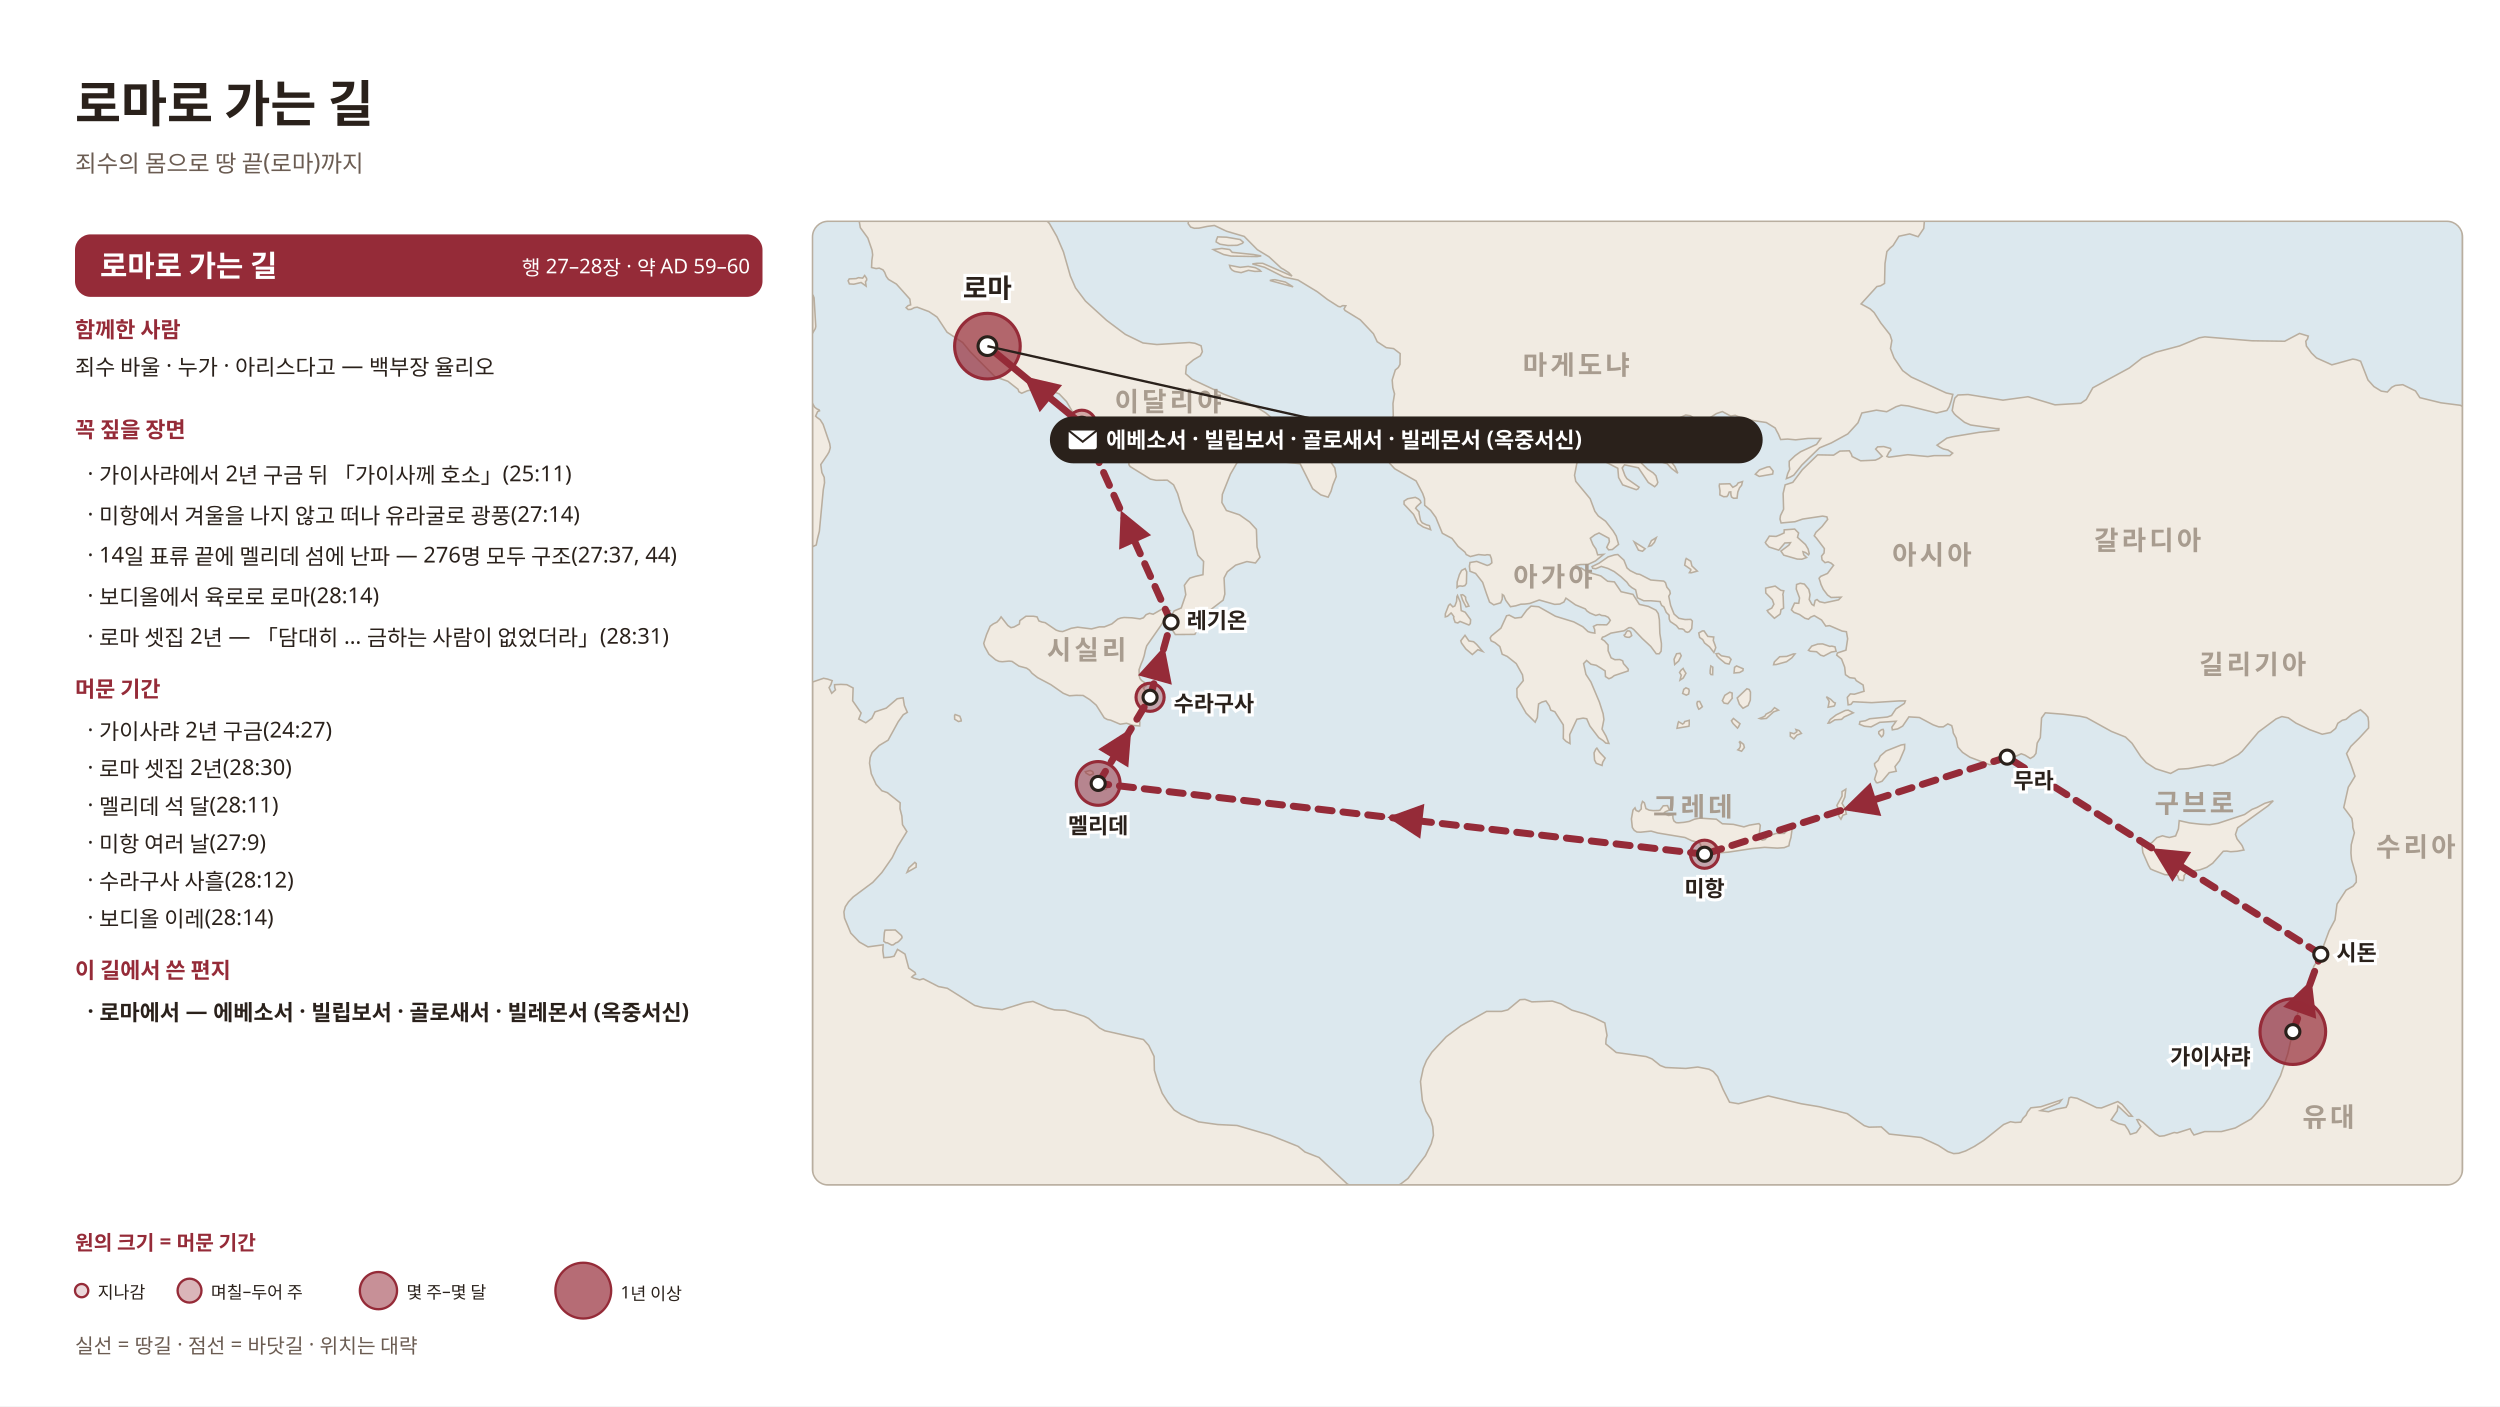
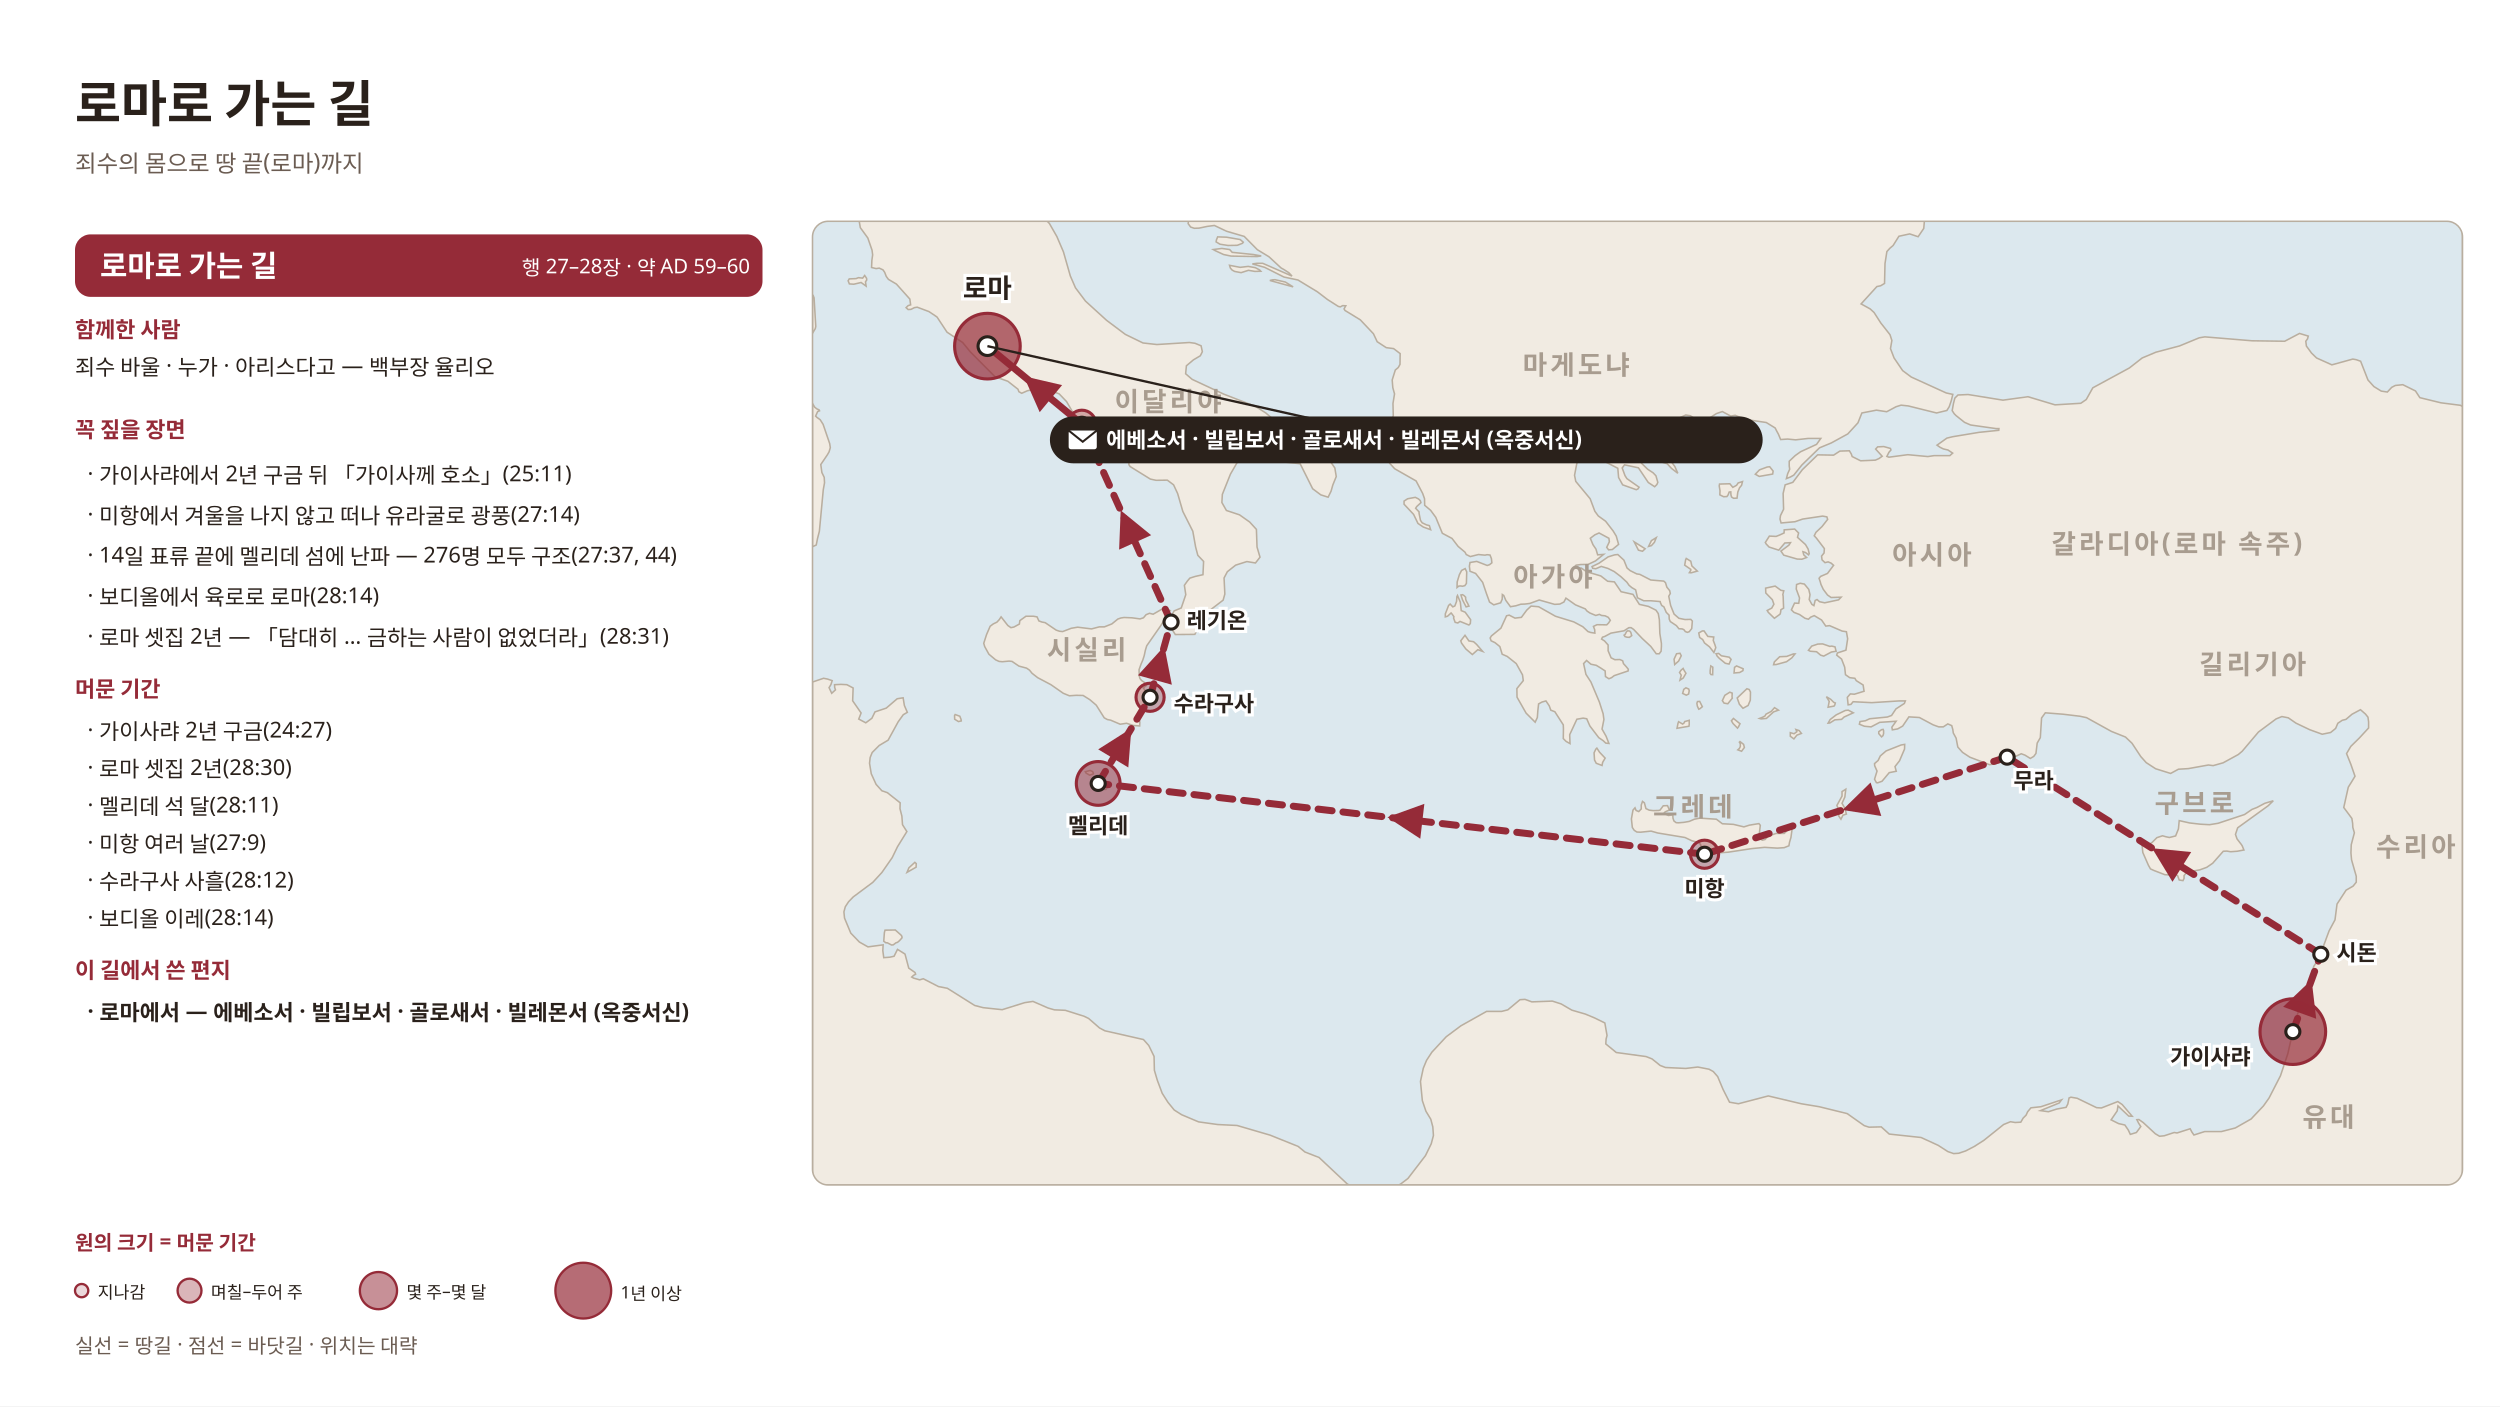
<svg xmlns="http://www.w3.org/2000/svg" width="1600" height="900" viewBox="0 0 1600 900" font-family="'Malgun Gothic','맑은 고딕','Noto Sans KR','WenQuanYi Zen Hei',sans-serif">
  <rect width="1600" height="900" fill="#FFFFFF" />
  <defs>
    <marker id="m4a4" viewBox="0 0 10 10" refX="6" refY="5" markerWidth="5" markerHeight="5" orient="auto">
      <path d="M0,0 L10,5 L0,10 Z" fill="#952B38" />
    </marker>
    <clipPath id="m4clip">
      <rect x="520" y="141.63" width="1056" height="616.741" rx="10" />
    </clipPath>
  </defs>
  <g clip-path="url(#m4clip)">
    <rect x="520" y="141.63" width="1056" height="616.741" fill="#DCE8EE" />
    <path d="M1055.5,518.5L1058.1,518.8L1061.6,518.7L1062.4,518.5L1064.5,515.7L1067.2,515.6L1068.4,518.4L1065.7,519.6L1065.1,520.3L1065.6,520.9L1067.8,521.9L1070.6,521.5L1070.7,523.6L1071.3,525.4L1072.7,526.5L1074.2,526.6L1077.7,526.3L1081.1,525.7L1084.4,524.3L1087.9,523.6L1098.5,524.3L1102.3,527.2L1109.4,527.6L1116.1,529.2L1119.6,528.1L1125.7,527.1L1126.6,528.2L1125.8,534.8L1126.2,536.8L1127.9,537.7L1129.6,537.3L1131.7,535.1L1136.7,533.4L1141.9,533.4L1146.3,529.0L1147.7,528.8L1146.9,530.9L1146.2,536.0L1145.3,539.0L1144.9,541.3L1141.9,542.5L1137.5,542.8L1129.3,542.3L1121.2,543.1L1106.0,545.4L1090.9,546.5L1088.9,545.8L1088.9,542.8L1088.5,540.8L1087.5,539.3L1082.8,538.1L1078.4,536.0L1060.9,533.1L1056.7,531.9L1050.0,532.6L1047.6,532.5L1045.9,531.4L1044.7,529.6L1044.1,524.1L1045.1,518.5L1046.4,517.0L1047.1,518.7L1048.8,519.4L1050.4,517.7L1050.4,515.2L1051.2,512.9L1052.4,513.8L1053.4,517.5L1055.5,518.5ZM1039.3,358.5L1041.3,363.5L1043.3,365.2L1047.5,367.3L1049.5,367.6L1056.5,371.2L1064.8,371.9L1065.9,372.9L1066.8,375.8L1068.6,378.0L1069.0,379.8L1068.0,381.6L1069.2,387.5L1071.4,393.0L1074.5,395.7L1078.4,396.5L1082.1,396.4L1083.1,397.5L1082.7,402.3L1081.1,404.3L1079.9,404.7L1078.6,404.2L1077.7,403.0L1076.6,402.5L1074.5,402.4L1072.9,400.4L1069.0,397.8L1068.3,396.2L1068.2,393.7L1066.4,391.9L1064.9,388.4L1063.5,387.5L1062.7,385.8L1062.5,385.0L1056.7,384.5L1052.0,384.5L1048.0,382.6L1046.8,377.5L1044.4,376.1L1042.6,374.6L1041.2,372.6L1037.3,369.0L1033.1,365.8L1029.1,363.8L1024.8,362.5L1021.3,364.0L1019.3,363.7L1018.9,362.6L1023.3,360.5L1029.2,356.4L1033.4,355.1L1035.4,354.9L1039.3,358.5ZM1451.6,515.7L1432.1,529.8L1430.7,534.0L1431.7,536.9L1434.4,540.4L1435.0,541.3L1436.1,544.0L1431.8,544.8L1427.6,545.1L1425.2,544.7L1422.9,544.8L1416.1,552.5L1412.3,555.1L1407.9,556.7L1403.5,557.5L1401.2,557.6L1399.2,558.6L1397.8,560.4L1397.8,562.2L1397.1,563.6L1394.7,563.2L1393.7,560.5L1391.9,559.3L1387.6,559.9L1385.5,559.8L1378.5,557.1L1376.3,556.1L1375.0,553.8L1371.4,545.6L1370.8,539.5L1374.2,541.1L1377.3,539.2L1380.4,536.1L1384.0,534.9L1386.1,535.5L1388.4,536.0L1392.4,535.0L1394.2,530.5L1394.7,525.2L1401.4,526.7L1408.4,527.5L1414.1,527.8L1419.6,526.9L1436.5,521.3L1441.3,518.0L1444.4,516.8L1449.5,514.1L1454.9,512.5L1451.6,515.7ZM524.9,268.6L526.8,271.6L531.0,283.9L531.4,286.5L530.6,289.2L529.5,291.1L525.3,297.3L526.0,302.4L527.5,305.5L527.7,309.0L526.9,313.4L524.4,340.0L523.2,344.7L522.4,348.8L520.0,349.9L520.0,258.2L521.4,260.6L522.8,261.7L524.2,262.3L524.5,262.9L523.3,263.4L522.0,266.3L522.8,267.1L524.9,268.6ZM520.0,188.7L520.4,189.1L521.0,190.6L522.1,208.9L521.8,210.3L520.0,213.3ZM746.7,393.0L744.2,398.3L742.9,400.4L733.9,413.3L733.0,416.3L732.3,419.6L731.4,422.4L730.2,425.2L729.0,428.6L729.1,432.5L729.6,434.3L730.7,435.6L732.5,436.8L733.8,438.6L731.7,440.3L734.1,443.5L736.0,445.5L736.2,447.4L736.2,449.3L732.2,453.1L730.6,455.0L729.5,457.5L729.1,460.1L729.5,462.3L729.4,464.6L725.3,464.3L721.0,462.9L716.9,463.5L710.8,460.9L708.7,460.5L706.7,459.4L701.6,451.3L697.5,447.8L693.2,445.1L688.8,445.0L684.4,445.3L680.5,443.7L672.6,438.2L664.1,433.7L660.5,430.9L658.9,428.9L657.0,427.6L652.1,426.3L647.7,423.3L645.8,423.1L641.5,423.5L639.4,423.3L637.2,422.3L632.9,418.7L630.2,413.8L629.6,411.7L631.4,406.1L633.7,400.8L635.7,399.3L638.0,398.2L639.5,396.6L640.7,394.8L645.0,400.3L647.0,401.7L648.9,401.3L652.4,399.4L652.7,397.2L656.6,394.4L661.4,394.4L663.7,394.8L664.9,397.4L666.8,398.1L668.9,398.5L676.0,403.3L678.1,404.0L680.1,404.2L685.6,402.1L689.7,401.4L698.6,402.5L703.5,401.2L706.8,401.2L711.6,399.3L715.4,396.2L717.4,395.5L719.4,395.2L724.5,395.4L729.6,396.1L731.8,395.4L733.5,393.4L735.7,392.5L738.0,393.1L743.9,389.7L746.4,389.5L748.9,390.8L746.7,393.0ZM1576.0,141.6L1576.0,758.4L520.0,758.4L520.0,436.5L527.1,434.1L529.6,434.6L532.6,435.6L531.8,438.1L530.6,440.1L532.3,443.7L534.7,441.5L534.2,440.0L534.1,438.2L538.2,438.0L542.0,438.2L546.0,440.3L545.7,448.5L551.1,456.3L549.6,460.2L554.1,462.6L558.0,459.7L560.0,455.6L567.2,453.2L574.2,447.2L578.0,446.6L578.8,451.5L580.7,455.9L578.1,457.4L574.8,462.0L568.4,473.7L562.7,477.1L558.2,481.6L556.9,484.8L556.5,488.5L557.6,495.2L560.7,502.0L564.4,506.1L567.9,507.3L576.1,513.8L576.0,517.6L577.2,522.3L577.6,527.8L580.4,532.2L574.4,541.9L571.0,548.9L564.4,558.4L558.6,564.7L546.1,574.0L543.1,577.1L541.0,580.3L540.1,583.6L540.5,587.6L544.5,597.2L550.0,602.9L555.5,606.0L565.2,604.7L565.0,608.4L565.6,612.9L569.5,612.6L572.2,612.0L574.4,607.6L579.2,610.6L581.6,619.6L585.6,622.4L586.0,623.5L584.7,624.2L583.5,625.3L584.7,626.0L588.6,627.1L590.9,626.4L594.8,628.4L600.6,631.4L606.3,632.5L623.8,643.5L629.2,644.9L641.4,646.2L655.8,641.7L661.1,640.9L670.7,645.1L674.8,646.3L681.8,646.6L693.8,650.4L696.7,651.8L703.7,657.9L707.1,659.7L731.8,665.3L735.2,669.1L738.6,676.1L738.8,685.0L740.7,691.4L743.8,699.7L747.5,705.5L751.5,710.4L756.2,713.4L767.1,718.0L779.3,719.7L791.7,720.3L812.9,726.5L830.8,733.7L835.2,737.3L844.2,740.8L862.2,757.7L863.5,758.4L895.3,758.4L896.5,757.7L901.1,754.2L912.3,739.6L916.0,732.0L917.4,726.7L917.0,721.2L915.7,716.3L912.6,711.2L910.3,704.4L909.1,692.1L910.9,683.7L913.0,678.6L916.4,673.4L925.6,663.5L935.0,656.5L951.4,647.3L961.0,647.3L965.0,646.3L972.8,639.8L976.0,639.6L980.4,641.2L993.5,640.7L999.1,642.5L1006.0,646.5L1014.6,649.0L1020.6,651.5L1027.1,654.7L1028.5,662.7L1027.9,665.0L1027.7,668.1L1034.4,673.6L1053.5,676.2L1057.3,677.7L1062.5,681.9L1065.9,683.2L1078.9,683.8L1086.6,682.9L1093.8,684.3L1096.5,685.8L1099.3,689.0L1102.7,697.1L1104.0,699.7L1106.9,705.4L1112.6,706.4L1131.7,701.4L1152.8,706.4L1164.3,708.3L1182.2,712.7L1193.1,720.4L1196.2,721.4L1204.0,721.2L1209.1,725.8L1229.5,728.0L1240.4,733.0L1246.6,737.0L1250.3,738.3L1253.5,738.1L1258.0,736.6L1263.6,733.7L1269.7,729.8L1282.3,719.7L1286.7,717.9L1289.7,718.4L1293.3,718.2L1294.8,715.6L1296.7,713.7L1297.7,711.5L1299.8,709.0L1306.2,708.3L1319.4,703.9L1317.9,705.9L1305.9,710.8L1311.0,711.5L1316.3,709.8L1322.3,708.7L1323.4,706.6L1324.2,702.7L1325.4,702.2L1329.4,702.9L1341.8,708.9L1344.9,709.1L1353.6,705.7L1355.4,705.0L1358.2,706.9L1364.6,714.4L1362.4,714.3L1355.5,707.8L1355.0,711.0L1351.1,716.7L1355.9,719.1L1359.9,720.0L1362.1,723.2L1363.4,726.0L1367.3,724.8L1370.1,721.0L1368.7,718.8L1367.6,716.6L1368.9,716.5L1371.6,718.4L1379.4,725.6L1382.1,727.2L1385.1,726.9L1391.5,724.8L1393.3,725.1L1401.7,722.4L1402.8,724.5L1404.1,726.4L1411.0,724.2L1421.7,724.2L1430.6,721.9L1440.8,716.1L1441.6,715.2L1448.6,707.8L1452.0,703.0L1452.2,702.7L1459.5,688.5L1464.2,674.4L1468.6,654.9L1471.7,645.0L1474.4,638.4L1475.6,633.0L1477.3,629.4L1479.1,624.8L1480.8,618.5L1484.1,613.4L1490.6,595.8L1494.4,588.7L1495.7,578.6L1501.5,569.7L1506.0,567.1L1508.0,564.6L1508.0,560.8L1505.0,550.3L1504.6,545.9L1504.8,540.6L1506.8,533.0L1505.8,529.5L1505.7,527.1L1505.2,523.8L1500.0,516.8L1502.9,503.8L1504.9,500.6L1507.2,496.8L1504.6,489.3L1501.8,482.3L1504.5,477.7L1510.0,472.3L1515.9,465.9L1515.9,462.0L1515.5,459.0L1513.9,457.0L1510.7,454.2L1505.3,457.1L1501.4,460.4L1499.0,461.0L1496.2,462.9L1494.8,466.2L1491.6,468.8L1486.2,469.9L1478.2,467.0L1469.4,462.8L1464.5,459.4L1460.4,458.6L1456.7,460.1L1445.4,468.5L1435.0,480.8L1432.5,482.9L1422.8,488.2L1416.4,490.0L1413.4,489.6L1400.6,491.9L1394.2,492.3L1389.2,495.0L1379.6,492.0L1373.6,488.1L1370.1,484.2L1364.5,475.7L1360.3,471.7L1351.3,468.1L1335.4,459.3L1331.2,458.4L1320.4,457.1L1309.0,456.2L1306.6,459.5L1305.8,472.1L1303.8,475.6L1303.0,482.2L1301.6,484.1L1299.4,485.4L1296.0,483.3L1293.6,482.4L1288.1,485.0L1277.1,488.8L1273.3,489.4L1260.7,484.6L1256.0,481.5L1253.0,478.1L1251.9,472.4L1250.1,469.1L1249.8,466.9L1249.1,464.4L1246.6,463.3L1243.7,465.2L1240.8,465.2L1237.2,463.9L1228.4,459.2L1221.7,458.8L1217.7,464.7L1214.5,466.5L1211.1,467.1L1210.8,465.4L1213.5,461.6L1203.0,462.3L1197.5,465.2L1193.2,464.8L1190.0,463.5L1190.4,461.8L1193.8,461.3L1196.6,460.0L1207.9,458.9L1210.6,457.9L1213.4,453.7L1218.8,450.2L1219.4,448.6L1215.3,448.6L1197.9,449.7L1186.0,449.1L1184.6,450.8L1182.8,451.1L1182.3,446.3L1184.2,444.1L1186.8,444.3L1193.0,442.4L1192.4,438.4L1188.0,435.6L1187.1,434.1L1183.8,433.7L1181.1,431.8L1180.6,427.0L1178.6,421.8L1175.5,419.3L1175.9,417.9L1181.4,416.1L1182.5,408.8L1181.7,404.3L1179.0,403.9L1170.9,400.4L1168.5,400.7L1165.8,396.8L1161.1,394.0L1158.8,395.0L1157.4,396.3L1155.2,395.7L1151.7,393.3L1148.1,391.9L1146.5,390.3L1148.5,386.0L1151.2,386.1L1151.7,382.7L1149.6,377.0L1149.8,374.1L1152.1,373.3L1154.8,373.8L1157.6,377.2L1158.4,380.6L1157.9,383.7L1159.6,386.8L1160.9,387.6L1161.7,384.3L1162.9,383.7L1164.5,385.1L1167.8,385.8L1176.7,383.9L1178.3,382.2L1171.9,382.4L1169.6,380.8L1166.9,377.2L1165.4,374.0L1165.0,372.5L1164.2,370.1L1165.2,368.9L1169.6,367.0L1173.5,361.8L1171.9,360.4L1170.0,359.6L1168.0,360.1L1166.1,358.3L1165.8,355.9L1167.4,353.9L1167.6,351.1L1162.5,344.4L1161.1,342.9L1162.2,340.7L1166.1,337.0L1169.7,332.4L1169.2,330.8L1166.5,330.3L1153.7,332.2L1148.8,333.9L1139.9,334.7L1139.2,332.2L1139.5,330.0L1141.5,325.9L1141.2,315.8L1142.5,310.3L1147.4,308.7L1153.5,300.6L1163.3,291.1L1173.5,291.3L1177.5,288.7L1183.6,288.5L1184.8,290.5L1185.4,292.2L1190.8,294.9L1200.2,294.5L1202.5,293.5L1204.6,292.0L1200.4,287.4L1201.7,286.0L1205.6,285.8L1209.9,287.0L1210.2,288.0L1208.9,289.5L1207.6,292.1L1208.9,292.6L1221.0,291.0L1233.8,292.2L1237.8,291.6L1247.9,291.6L1249.7,290.0L1246.7,288.0L1243.7,287.3L1241.7,286.3L1239.7,284.9L1246.0,280.4L1249.7,279.5L1266.6,276.7L1279.2,275.4L1279.3,274.3L1277.5,274.3L1261.2,272.0L1257.3,270.3L1251.9,266.0L1250.7,264.8L1249.4,262.8L1250.2,258.3L1251.1,254.8L1253.1,252.8L1259.6,252.5L1281.9,256.1L1297.9,253.9L1315.2,259.1L1331.7,258.1L1335.2,255.7L1339.4,248.2L1362.8,235.5L1371.0,229.1L1379.8,225.4L1394.9,221.4L1407.5,216.2L1411.1,215.6L1441.3,218.1L1462.2,218.4L1471.7,213.4L1477.3,215.1L1476.8,216.9L1475.7,218.4L1476.1,221.5L1479.4,226.0L1482.6,229.1L1492.4,233.5L1505.8,229.8L1508.0,230.2L1510.8,231.2L1515.5,243.2L1519.3,247.4L1524.0,250.3L1527.9,250.9L1530.7,247.9L1533.0,246.7L1537.8,246.2L1545.9,250.2L1548.7,254.5L1562.2,257.8L1574.7,259.4L1576.0,260.2L1576.0,141.6L1231.6,141.6L1231.2,146.2L1227.6,151.5L1222.2,149.7L1215.3,151.2L1211.6,157.1L1209.5,158.9L1207.6,161.0L1206.4,168.7L1206.1,181.4L1203.6,182.9L1201.2,183.4L1191.1,194.5L1196.9,197.7L1199.4,200.0L1203.7,206.7L1209.6,214.2L1210.8,217.9L1209.9,223.1L1212.2,229.1L1217.7,237.2L1223.2,241.3L1245.6,251.5L1249.8,252.4L1248.8,256.5L1247.5,260.3L1246.0,262.7L1239.4,264.3L1221.3,259.8L1216.7,259.3L1213.5,260.3L1207.5,263.5L1200.9,262.5L1191.6,264.3L1189.1,270.6L1182.6,277.7L1172.0,283.5L1164.5,286.6L1153.2,297.6L1148.0,304.1L1145.8,305.3L1143.3,306.3L1144.1,303.2L1145.4,300.3L1145.1,298.2L1145.1,295.2L1148.9,291.6L1152.4,289.1L1162.6,284.4L1165.3,280.6L1157.2,280.6L1149.2,281.5L1144.1,281.0L1139.6,281.3L1138.2,277.9L1137.1,275.9L1136.1,273.9L1130.4,270.4L1116.9,268.4L1110.5,265.8L1107.7,266.3L1102.3,263.4L1098.5,264.7L1090.6,269.8L1086.4,269.2L1081.9,266.1L1078.9,265.6L1075.4,267.2L1069.8,273.1L1064.1,276.0L1059.0,274.9L1052.2,274.9L1051.5,278.2L1052.9,280.5L1056.5,284.4L1054.7,287.4L1056.1,290.3L1058.5,290.9L1062.3,290.7L1069.0,294.5L1071.9,298.6L1073.8,302.9L1069.8,299.8L1067.0,296.8L1063.2,295.6L1057.8,293.0L1054.5,292.6L1051.0,294.4L1050.6,296.5L1054.5,300.3L1058.0,302.6L1059.8,304.5L1061.0,308.7L1060.4,310.1L1059.0,311.5L1054.9,308.8L1048.6,299.4L1039.7,297.5L1038.2,299.5L1040.0,304.4L1041.2,306.3L1049.0,311.8L1048.3,312.9L1047.2,313.4L1038.5,310.3L1035.9,305.6L1035.4,299.7L1027.5,295.6L1019.9,291.2L1018.2,286.9L1019.8,285.3L1020.9,282.3L1016.7,282.8L1014.2,284.8L1009.9,286.6L1009.7,289.8L1010.4,292.7L1009.1,296.9L1007.7,304.2L1008.5,308.1L1017.7,319.2L1020.7,327.2L1022.9,330.2L1027.6,333.6L1032.4,339.8L1034.4,343.1L1035.9,348.4L1031.9,351.7L1029.5,351.9L1028.3,350.3L1030.0,346.7L1029.7,344.5L1023.4,341.1L1020.7,342.3L1017.8,344.5L1019.5,348.6L1021.4,351.4L1022.5,355.1L1026.3,354.8L1021.1,359.0L1016.4,361.2L1011.7,361.3L1008.7,361.7L1007.7,362.7L1010.1,363.5L1012.1,363.6L1015.4,365.9L1024.5,368.6L1028.9,372.0L1033.2,372.4L1037.5,378.7L1045.1,380.4L1049.2,386.8L1055.0,388.1L1059.8,390.5L1061.3,392.7L1062.0,396.7L1062.3,405.4L1063.3,411.8L1063.3,413.8L1063.1,416.8L1061.9,418.4L1060.0,418.4L1056.5,413.7L1051.1,408.7L1045.5,402.8L1043.9,401.7L1042.5,401.7L1039.4,403.7L1031.0,405.2L1027.1,407.3L1025.6,407.8L1025.0,409.0L1026.9,410.2L1029.2,412.8L1029.2,416.5L1031.1,421.0L1033.5,422.2L1036.7,422.1L1038.5,422.9L1039.0,424.7L1040.9,426.8L1042.1,428.3L1042.0,429.4L1033.1,432.4L1031.4,433.7L1029.7,434.4L1027.5,433.0L1027.3,429.4L1024.4,427.5L1021.6,425.8L1018.2,425.1L1015.4,422.7L1013.5,424.7L1015.0,431.6L1018.2,436.5L1023.6,449.3L1026.0,456.8L1026.5,460.5L1025.3,466.6L1027.9,471.2L1029.7,475.8L1027.7,475.6L1026.0,474.0L1023.2,472.1L1017.5,464.6L1015.5,460.0L1013.2,459.6L1009.2,460.3L1004.6,470.2L1004.8,475.9L1002.3,474.5L1000.5,472.7L1000.6,466.5L1000.5,463.9L995.1,455.5L992.5,454.5L991.5,451.7L989.4,448.6L986.9,449.3L984.7,450.5L984.2,455.0L983.9,459.2L982.5,462.2L976.7,456.4L970.9,446.2L970.8,440.7L974.9,435.6L974.4,431.9L970.4,424.7L964.6,420.1L961.4,418.7L959.9,413.8L956.8,411.3L954.3,410.1L953.7,408.3L954.5,407.0L960.6,402.0L964.2,394.1L965.9,393.7L969.6,395.6L973.7,395.1L977.1,390.5L979.9,387.9L984.7,388.3L995.5,394.4L1007.2,398.0L1013.0,401.1L1016.3,404.2L1018.1,404.8L1020.7,405.2L1020.6,403.0L1019.8,400.9L1022.1,399.8L1028.3,399.9L1029.5,398.7L1030.6,397.0L1029.3,395.1L1027.2,394.1L1025.0,393.9L1023.6,393.2L1021.3,393.9L1017.5,392.3L1015.6,391.0L1014.6,389.7L1008.3,387.1L1002.2,382.8L1000.9,385.3L998.3,386.6L995.0,386.8L985.1,384.0L979.1,386.2L975.9,386.6L973.3,386.7L970.2,387.7L966.7,388.3L963.7,384.2L962.4,381.1L961.5,380.5L961.4,383.5L960.4,385.8L956.0,387.1L953.3,385.3L951.3,379.8L948.9,372.7L944.4,367.0L940.8,365.6L940.4,362.4L940.8,360.0L945.1,359.3L951.8,361.9L953.3,361.4L954.8,360.2L954.5,357.5L953.6,355.2L951.7,355.0L950.4,355.3L946.2,354.9L941.0,356.2L938.4,354.9L937.6,353.4L933.2,349.7L929.3,344.6L923.1,341.3L918.9,331.1L915.6,326.6L911.8,323.4L911.7,319.2L910.5,315.8L906.3,307.8L892.6,300.0L889.4,296.5L887.9,293.6L886.5,290.8L887.9,290.7L889.2,291.4L891.0,292.3L891.7,290.9L890.8,287.9L887.4,280.8L887.1,278.9L888.8,272.9L891.7,266.2L891.5,258.2L892.5,252.1L891.4,248.1L891.0,243.2L893.0,236.8L894.9,235.2L896.0,233.2L896.1,226.3L891.9,223.1L887.2,222.5L881.4,218.7L879.0,213.6L870.6,204.7L860.8,198.7L860.2,197.7L860.8,196.6L861.3,195.7L859.3,195.6L857.8,196.4L856.5,196.1L849.6,191.7L843.2,186.8L830.7,179.2L821.7,177.3L809.4,171.1L801.5,168.9L804.6,168.5L808.1,168.5L826.9,176.7L824.8,174.5L821.7,172.5L819.9,171.5L812.1,164.3L804.7,159.8L796.3,151.3L785.0,148.0L777.2,144.3L772.6,144.9L767.4,146.0L764.3,146.1L762.0,145.3L760.4,143.1L760.6,141.6L670.2,141.6L671.6,143.0L676.4,151.4L680.6,161.2L685.0,176.6L688.3,184.2L694.7,192.7L708.2,205.0L720.2,214.0L731.5,219.5L740.4,220.5L761.2,219.2L764.8,219.7L768.7,221.3L769.5,225.1L768.2,227.7L763.8,230.3L759.3,234.1L758.8,239.2L763.0,242.8L783.1,252.2L803.7,260.2L810.1,264.3L817.5,270.6L835.5,279.3L838.5,283.5L849.5,292.5L854.3,299.5L855.2,305.0L853.0,310.4L851.9,314.3L850.0,318.2L845.3,316.7L840.1,312.8L832.1,296.8L817.6,295.2L814.7,293.9L809.4,291.2L809.2,289.4L807.8,287.1L806.6,286.3L801.0,285.8L797.2,288.4L792.6,294.6L787.5,303.4L782.3,316.4L782.0,321.6L784.9,326.7L793.3,329.5L799.8,334.1L804.1,338.8L804.5,350.1L806.4,356.6L803.5,360.3L798.0,359.4L790.8,361.7L785.5,365.9L783.4,369.9L783.9,380.2L782.8,384.1L773.0,391.6L767.9,399.2L766.6,402.4L764.7,406.0L752.2,406.1L749.4,401.7L749.3,395.1L751.4,391.0L756.0,389.1L758.9,380.6L758.0,374.6L759.9,371.9L761.5,370.0L765.0,368.9L769.9,367.8L770.3,359.3L766.6,355.4L765.2,350.1L763.4,340.0L757.0,327.3L753.7,315.9L751.1,310.3L747.1,307.3L739.9,307.4L736.2,306.6L723.3,298.6L722.5,297.4L722.5,295.4L724.7,292.2L723.3,287.9L721.7,283.9L719.3,280.4L716.5,278.6L710.7,279.7L708.7,280.6L705.1,280.2L702.2,281.8L700.6,281.9L705.1,275.8L703.9,274.4L699.4,271.9L693.4,271.5L691.8,271.1L690.7,272.8L689.6,271.9L689.7,269.2L682.6,257.0L677.9,252.1L675.6,251.2L671.3,252.2L664.1,250.1L659.8,249.6L657.5,250.1L653.9,251.7L652.1,250.7L651.5,249.1L645.0,244.0L636.8,241.1L621.0,225.2L616.1,219.2L606.1,212.6L599.7,202.9L594.5,199.4L587.0,196.6L585.2,196.9L583.0,198.0L581.2,198.1L579.9,196.9L581.2,195.6L582.8,195.1L582.3,191.4L573.7,181.8L568.6,178.8L567.2,176.9L566.2,174.3L565.1,172.7L562.7,171.6L560.7,171.9L557.8,171.2L558.0,166.6L558.5,163.1L558.1,160.1L555.4,152.3L550.6,145.7L549.9,141.6ZM699.6,495.4L697.4,496.1L695.1,494.8L694.6,493.9L697.7,493.1L699.3,493.8L699.8,495.0L699.6,495.4ZM685.6,276.8L684.0,277.2L683.0,276.7L682.5,276.0L683.2,274.2L686.5,275.3L686.4,276.3L685.6,276.8ZM615.2,461.4L613.4,461.8L611.0,460.3L610.9,458.0L611.3,457.3L614.3,458.4L615.1,460.5L615.2,461.4ZM786.9,169.8L793.7,171.1L798.8,170.5L803.4,171.3L806.2,172.8L806.9,173.6L803.1,173.7L799.0,173.0L794.3,174.5L790.1,173.7L788.5,172.8L787.4,171.5L786.9,169.8ZM807.2,163.8L804.5,164.2L787.9,163.9L783.1,162.9L777.7,160.4L776.5,159.7L782.0,159.0L787.0,159.7L788.6,161.5L802.2,162.9L807.2,163.8ZM791.8,157.0L785.9,157.1L780.8,156.3L778.3,154.8L778.5,153.6L779.3,151.6L785.0,151.8L793.7,153.3L795.7,155.0L795.2,155.7L791.8,157.0ZM1204.5,500.0L1201.7,501.0L1200.9,500.9L1199.7,498.7L1201.3,493.5L1199.8,490.1L1199.7,488.7L1202.0,486.7L1203.4,483.8L1207.1,480.6L1216.7,476.8L1219.0,476.4L1218.9,479.4L1215.7,486.9L1212.8,490.6L1213.6,493.6L1209.1,494.5L1204.5,500.0ZM1179.5,521.7L1178.2,524.3L1176.7,522.1L1177.4,519.6L1175.6,515.5L1178.9,509.5L1178.9,506.6L1181.3,505.1L1180.7,510.1L1178.9,514.1L1180.7,517.3L1181.7,521.0L1179.5,521.7ZM1205.1,470.8L1204.2,471.6L1202.4,469.5L1202.4,468.3L1204.2,467.0L1205.2,466.8L1205.5,467.6L1205.5,469.5L1205.1,470.8ZM1173.8,451.9L1170.0,452.6L1170.7,448.9L1168.9,445.9L1171.7,447.6L1173.6,449.5L1174.6,449.9L1174.3,451.1L1173.8,451.9ZM1171.1,462.7L1170.0,462.8L1171.3,460.5L1175.2,457.5L1181.0,454.7L1182.9,454.5L1186.1,456.2L1180.2,458.9L1178.6,460.4L1174.3,460.7L1171.1,462.7ZM1118.8,451.5L1115.5,453.3L1113.2,450.7L1111.8,446.7L1118.0,440.8L1119.5,441.3L1120.3,442.9L1120.2,448.1L1118.8,451.5ZM1108.7,446.8L1105.8,450.4L1103.4,450.0L1102.3,448.4L1103.9,445.0L1107.1,443.0L1108.6,443.6L1108.5,446.1L1108.7,446.8ZM1116.4,478.4L1114.6,480.8L1112.2,479.9L1113.2,479.0L1113.8,477.8L1113.8,476.0L1113.2,475.0L1113.6,474.6L1115.9,476.4L1116.4,478.4ZM1112.6,465.2L1112.0,466.0L1109.1,463.0L1108.1,461.3L1109.4,459.8L1113.6,463.2L1112.6,465.2ZM1166.5,412.1L1171.1,413.7L1172.3,413.5L1174.4,414.0L1175.1,416.8L1172.1,417.3L1167.2,419.9L1165.2,419.3L1162.6,417.1L1158.6,416.8L1157.4,416.2L1159.5,413.5L1163.4,412.2L1166.5,412.1ZM1136.8,425.3L1135.1,425.4L1135.6,423.6L1139.0,420.3L1143.5,420.1L1147.8,418.5L1148.8,418.5L1146.8,421.0L1143.4,423.5L1136.8,425.3ZM1130.5,459.8L1127.1,460.1L1126.1,459.8L1128.1,459.0L1129.6,458.2L1130.2,457.1L1133.6,455.3L1135.7,452.9L1138.2,454.5L1135.1,455.6L1130.5,459.8ZM1152.9,469.4L1150.0,470.5L1148.1,472.9L1145.8,471.2L1145.8,468.9L1148.2,469.6L1150.0,468.3L1149.4,466.9L1151.5,467.6L1152.9,469.4ZM1074.3,423.1L1071.8,425.3L1071.4,421.9L1073.0,418.4L1075.2,418.1L1076.0,419.7L1074.3,423.1ZM1077.3,433.9L1075.2,435.3L1076.0,432.1L1074.9,430.4L1075.8,429.0L1077.2,427.8L1077.8,429.0L1079.0,430.9L1077.3,433.9ZM1081.1,461.0L1081.1,463.8L1080.9,464.8L1073.3,466.1L1073.9,463.0L1074.3,461.9L1076.9,463.4L1077.8,462.7L1078.2,461.8L1081.1,461.0ZM1096.2,427.0L1096.1,431.8L1095.0,431.7L1094.5,431.0L1094.5,429.2L1094.9,426.2L1096.2,427.0ZM1098.1,414.5L1096.9,417.6L1094.1,414.0L1090.9,411.5L1089.7,409.3L1087.8,408.0L1087.2,405.1L1089.5,403.8L1090.6,403.8L1093.0,407.3L1096.8,407.7L1096.5,409.9L1097.6,412.8L1098.1,414.5ZM1107.9,422.0L1106.6,425.0L1104.2,424.5L1100.3,421.3L1098.9,419.8L1098.3,418.4L1099.9,418.2L1101.7,419.7L1106.7,420.6L1107.9,422.0ZM1087.9,453.6L1087.2,453.9L1086.3,451.9L1086.0,450.1L1086.4,449.0L1087.8,448.9L1089.5,452.3L1087.9,453.6ZM1139.2,393.1L1135.6,395.7L1131.7,391.9L1131.0,390.7L1133.9,389.2L1135.3,386.7L1134.3,383.8L1130.1,379.5L1130.0,376.4L1136.1,375.1L1139.8,377.8L1141.6,378.1L1141.0,380.6L1141.2,381.4L1141.5,389.2L1139.8,390.2L1139.5,392.3L1139.2,393.1ZM1151.1,341.1L1150.4,343.9L1155.5,348.5L1157.2,351.4L1157.9,354.3L1157.5,355.1L1155.5,353.6L1153.9,353.1L1154.4,355.1L1156.2,356.8L1153.2,357.9L1150.2,357.8L1141.6,355.3L1139.8,352.7L1144.9,348.9L1145.9,347.3L1142.3,347.5L1138.4,352.1L1132.2,350.1L1130.4,348.2L1129.8,347.2L1132.4,343.1L1136.7,343.3L1139.0,342.4L1141.8,341.1L1141.9,339.1L1148.6,338.6L1151.1,341.1ZM1052.9,351.2L1051.2,352.8L1048.6,352.1L1045.9,346.8L1052.9,351.2ZM1056.9,349.2L1055.1,349.7L1056.9,346.0L1060.0,344.1L1058.8,347.1L1056.9,349.2ZM1086.3,365.5L1082.3,366.6L1081.2,366.5L1082.1,365.0L1082.1,364.4L1078.2,361.7L1078.8,358.3L1079.2,357.4L1082.1,359.2L1082.8,362.2L1086.3,365.5ZM1123.9,289.9L1119.8,291.1L1115.0,287.3L1119.6,285.7L1121.6,286.9L1123.1,288.2L1123.9,289.9ZM1114.6,310.6L1113.3,312.2L1112.2,314.9L1111.7,318.8L1109.5,318.9L1108.2,318.1L1107.8,316.7L1107.7,314.8L1106.7,314.9L1105.9,316.9L1105.2,317.8L1103.1,317.9L1100.7,316.7L1100.8,314.1L1100.3,311.0L1100.5,309.8L1107.1,309.6L1109.0,311.9L1111.4,310.6L1112.4,309.1L1115.2,308.2L1114.6,310.6ZM1089.9,281.1L1085.2,282.7L1080.3,279.6L1080.4,277.7L1082.9,273.9L1084.3,272.8L1087.9,273.1L1089.9,275.7L1090.5,276.9L1089.8,279.0L1089.9,281.1ZM1134.5,303.4L1125.9,304.9L1123.4,303.5L1126.1,300.7L1131.0,298.9L1132.6,298.7L1134.8,301.5L1134.5,303.4ZM586.3,555.0L580.5,558.3L581.7,555.4L585.5,551.9L586.4,552.7L586.3,555.0ZM574.4,603.1L573.4,603.4L571.7,604.7L570.6,604.8L567.9,603.4L567.0,603.4L565.6,602.4L566.0,596.9L566.4,595.3L573.0,595.2L576.6,598.4L577.2,599.2L577.3,600.2L575.7,602.0L574.4,603.1ZM553.4,176.3L554.6,178.1L554.7,179.2L553.9,180.4L554.3,183.1L551.1,180.8L546.4,181.9L543.6,181.7L542.8,179.7L543.5,178.5L547.9,178.3L549.4,177.7L552.1,178.0L553.4,176.3ZM709.1,503.6L707.7,505.2L704.3,505.1L701.0,502.7L701.0,497.8L704.7,498.7L708.0,502.1L709.1,503.6ZM822.6,180.5L827.6,183.6L812.7,179.5L814.4,179.1L816.0,179.0L822.6,180.5ZM934.6,385.4L935.2,390.8L937.7,391.8L941.2,396.6L941.0,399.1L940.1,400.0L934.4,397.7L933.0,398.7L931.3,398.3L930.3,395.6L930.5,394.7L929.4,393.1L928.7,392.3L926.4,394.4L925.0,394.8L925.0,392.9L927.1,387.5L928.1,386.6L929.8,388.4L931.1,387.8L932.2,384.9L932.4,381.9L932.8,381.1L934.6,385.4ZM945.0,412.4L948.9,416.9L945.8,415.8L942.3,418.9L938.1,415.3L935.4,411.6L934.9,410.1L937.6,406.6L940.1,410.2L943.1,410.7L945.0,412.4ZM937.5,374.8L936.0,375.2L934.8,375.0L933.6,375.1L932.5,376.0L932.6,372.4L934.0,367.8L935.4,365.1L937.7,363.9L938.7,366.0L938.5,373.4L937.5,374.8ZM940.1,387.9L938.3,388.4L936.0,383.9L935.0,380.8L936.0,380.6L936.9,381.1L938.0,382.2L938.0,383.4L938.4,384.6L939.3,386.2L940.1,387.9ZM914.8,336.4L915.6,339.0L910.9,337.3L907.5,335.0L904.7,329.2L898.6,322.7L898.6,320.7L900.9,319.2L905.8,318.3L907.8,319.3L909.0,320.4L909.4,321.7L906.7,324.2L906.0,325.3L908.2,327.6L908.2,328.5L909.1,333.0L910.2,334.6L912.9,335.9L914.8,336.4ZM1044.3,406.8L1042.8,407.9L1041.2,407.8L1040.0,407.4L1039.4,406.5L1040.1,406.0L1041.0,404.2L1041.8,403.7L1043.0,403.9L1043.7,404.7L1044.3,406.8ZM1025.7,487.9L1025.3,489.9L1021.6,488.5L1020.5,486.4L1020.2,481.8L1021.3,479.5L1022.0,478.8L1023.7,481.4L1027.3,485.2L1025.7,487.9ZM1113.4,430.4L1109.8,430.7L1110.1,427.1L1111.4,426.2L1115.6,428.0L1115.5,429.2L1113.4,430.4ZM1080.7,444.2L1079.2,444.9L1076.9,443.8L1077.6,441.2L1079.0,440.2L1080.8,441.0L1081.1,442.1L1080.7,444.2Z" fill="#F1EBE2" stroke="#B9AE9F" stroke-width="1" fill-rule="evenodd" />
    <text x="1008.8" y="239.7" font-size="17" fill="#A89C8F" font-weight="700" text-anchor="middle" letter-spacing="2">마게도냐</text>
    <text x="993.9" y="375.2" font-size="17" fill="#A89C8F" font-weight="700" text-anchor="middle" letter-spacing="2">아가야</text>
    <text x="1236.4" y="361.2" font-size="17" fill="#A89C8F" font-weight="700" text-anchor="middle" letter-spacing="2">아시아</text>
-     <text x="1374.5" y="351.9" font-size="17" fill="#A89C8F" font-weight="700" text-anchor="middle" letter-spacing="2">갈라디아</text>
+     <text x="1393.2" y="354.2" font-size="17" fill="#A89C8F" font-weight="700" text-anchor="middle" letter-spacing="2">갈라디아(로마 속주)</text>
    <text x="1441.7" y="431.3" font-size="17" fill="#A89C8F" font-weight="700" text-anchor="middle" letter-spacing="2">길리기아</text>
    <text x="1546.1" y="548.1" font-size="17" fill="#A89C8F" font-weight="700" text-anchor="middle" letter-spacing="2">수리아</text>
    <text x="1404.4" y="520.1" font-size="17" fill="#A89C8F" font-weight="700" text-anchor="middle" letter-spacing="2">구브로</text>
    <text x="1083.4" y="522.4" font-size="17" fill="#A89C8F" font-weight="700" text-anchor="middle" letter-spacing="2">그레데</text>
    <text x="1490.2" y="721.0" font-size="17" fill="#A89C8F" font-weight="700" text-anchor="middle" letter-spacing="2">유대</text>
    <text x="747.6" y="263.1" font-size="17" fill="#A89C8F" font-weight="700" text-anchor="middle" letter-spacing="2">이달리야</text>
    <text x="695.4" y="422.0" font-size="17" fill="#A89C8F" font-weight="700" text-anchor="middle" letter-spacing="2">시실리</text>
    <path d="M1467.415,660.253 L1476.37,635.49 L1485.326,610.726" fill="none" stroke="#952B38" stroke-width="4.5" stroke-linecap="round" stroke-dasharray="9 7" marker-mid="url(#m4a4)" />
    <path d="M1485.326,610.726 L1384.95,547.651 L1284.574,484.575" fill="none" stroke="#952B38" stroke-width="4.5" stroke-linecap="round" stroke-dasharray="9 7" marker-mid="url(#m4a4)" />
    <path d="M1284.574,484.575 L1187.743,515.646 L1090.912,546.716" fill="none" stroke="#952B38" stroke-width="4.5" stroke-linecap="round" stroke-dasharray="9 7" marker-mid="url(#m4a4)" />
    <path d="M1090.912,546.716 L896.876,524.056 L702.841,501.395" fill="none" stroke="#952B38" stroke-width="4.5" stroke-linecap="round" stroke-dasharray="9 7" marker-mid="url(#m4a4)" />
    <path d="M702.841,501.395 L719.446,473.829 L736.051,446.262" fill="none" stroke="#952B38" stroke-width="4.5" stroke-linecap="round" stroke-dasharray="9 7" marker-mid="url(#m4a4)" />
    <path d="M736.051,446.262 L742.767,422.2 L749.484,398.138" fill="none" stroke="#952B38" stroke-width="4.5" stroke-linecap="round" stroke-dasharray="9 7" marker-mid="url(#m4a4)" />
    <path d="M749.484,398.138 L720.939,334.828 L692.393,271.519" fill="none" stroke="#952B38" stroke-width="4.5" stroke-linecap="round" stroke-dasharray="9 7" marker-mid="url(#m4a4)" />
    <path d="M692.393,271.519 L662.168,246.522 L631.943,221.526" fill="none" stroke="#952B38" stroke-width="4.5" stroke-linecap="round" marker-mid="url(#m4a4)" />
    <circle cx="1467.415" cy="660.253" r="21" fill="#952B38" fill-opacity="0.69" stroke="#952B38" stroke-width="2" />
    <circle cx="631.943" cy="221.526" r="21" fill="#952B38" fill-opacity="0.69" stroke="#952B38" stroke-width="2" />
    <circle cx="702.841" cy="501.395" r="14" fill="#952B38" fill-opacity="0.52" stroke="#952B38" stroke-width="2" />
    <circle cx="1090.912" cy="546.716" r="9" fill="#952B38" fill-opacity="0.35" stroke="#952B38" stroke-width="2" />
    <circle cx="736.051" cy="446.262" r="9" fill="#952B38" fill-opacity="0.35" stroke="#952B38" stroke-width="2" />
    <circle cx="692.393" cy="271.519" r="9" fill="#952B38" fill-opacity="0.35" stroke="#952B38" stroke-width="2" />
    <circle cx="1467.415" cy="660.253" r="4.5" fill="#FFFFFF" stroke="#2A211B" stroke-width="2" />
    <text x="1440.4" y="681.3" font-size="14" fill="#2A211B" font-weight="600" text-anchor="end" paint-order="stroke" stroke="#FFFFFF" stroke-width="4">가이사랴</text>
    <circle cx="1485.326" cy="610.726" r="4.5" fill="#FFFFFF" stroke="#2A211B" stroke-width="2" />
    <text x="1495.3" y="614.7" font-size="14" fill="#2A211B" font-weight="600" text-anchor="start" paint-order="stroke" stroke="#FFFFFF" stroke-width="4">시돈</text>
    <circle cx="1284.574" cy="484.575" r="4.5" fill="#FFFFFF" stroke="#2A211B" stroke-width="2" />
    <text x="1288.6" y="504.6" font-size="14" fill="#2A211B" font-weight="600" text-anchor="start" paint-order="stroke" stroke="#FFFFFF" stroke-width="4">무라</text>
    <circle cx="1090.912" cy="546.716" r="4.5" fill="#FFFFFF" stroke="#2A211B" stroke-width="2" />
    <text x="1090.9" y="573.7" font-size="14" fill="#2A211B" font-weight="600" text-anchor="middle" paint-order="stroke" stroke="#FFFFFF" stroke-width="4">미항</text>
    <circle cx="702.841" cy="501.395" r="4.5" fill="#FFFFFF" stroke="#2A211B" stroke-width="2" />
    <text x="702.8" y="533.4" font-size="14" fill="#2A211B" font-weight="600" text-anchor="middle" paint-order="stroke" stroke="#FFFFFF" stroke-width="4">멜리데</text>
    <circle cx="736.051" cy="446.262" r="4.5" fill="#FFFFFF" stroke="#2A211B" stroke-width="2" />
    <text x="751.1" y="455.3" font-size="14" fill="#2A211B" font-weight="600" text-anchor="start" paint-order="stroke" stroke="#FFFFFF" stroke-width="4">수라구사</text>
    <circle cx="749.484" cy="398.138" r="4.5" fill="#FFFFFF" stroke="#2A211B" stroke-width="2" />
    <text x="759.5" y="402.1" font-size="14" fill="#2A211B" font-weight="600" text-anchor="start" paint-order="stroke" stroke="#FFFFFF" stroke-width="4">레기온</text>
    <circle cx="692.393" cy="271.519" r="4.5" fill="#FFFFFF" stroke="#2A211B" stroke-width="2" />
    <text x="707.4" y="288.5" font-size="14" fill="#2A211B" font-weight="600" text-anchor="start" paint-order="stroke" stroke="#FFFFFF" stroke-width="4">보디올</text>
    <circle cx="631.943" cy="221.526" r="6" fill="#FFFFFF" stroke="#2A211B" stroke-width="2" />
    <text x="631.9" y="190.5" font-size="17" fill="#2A211B" font-weight="700" text-anchor="middle" paint-order="stroke" stroke="#FFFFFF" stroke-width="4">로마</text>
    <line x1="631.943" y1="221.526" x2="900.023" y2="281.526" stroke="#2A211B" stroke-width="1.5" />
    <rect x="671.943" y="266.526" width="456.16" height="30" rx="15" fill="#2A211B" />
    <rect x="683.943" y="275.526" width="18" height="12" fill="#FFFFFF" rx="1.5" />
    <path d="M683.943,275.526 L692.943,282.726 L701.943,275.526" fill="none" stroke="#2A211B" stroke-width="1.3" />
    <text x="707.9" y="286.6" font-size="14" fill="#FFFFFF" font-weight="700" text-anchor="start">에베소서 · 빌립보서 · 골로새서 · 빌레몬서 (옥중서신)</text>
  </g>
  <rect x="520" y="141.63" width="1056" height="616.741" rx="10" fill="none" stroke="#B9AE9F" />
  <text x="48.0" y="78.0" font-size="32" fill="#2A211B" font-weight="700" text-anchor="start">로마로 가는 길</text>
  <text x="48.0" y="110.0" font-size="15" fill="#6B5C52" font-weight="400" text-anchor="start">죄수의 몸으로 땅 끝(로마)까지</text>
  <rect x="48" y="150" width="440" height="40" rx="10" fill="#952B38" />
  <text x="64.0" y="177.0" font-size="19" fill="#FFFFFF" font-weight="700" text-anchor="start">로마로 가는 길</text>
  <text x="480.0" y="176.0" font-size="13" fill="#FFFFFF" font-weight="400" text-anchor="end">행 27–28장 · 약 AD 59–60</text>
  <text x="48.0" y="216.0" font-size="14" fill="#952B38" font-weight="700" text-anchor="start">함께한 사람</text>
  <text x="48.0" y="240.0" font-size="14" fill="#2A211B" font-weight="400" text-anchor="start">죄수 바울 · 누가 · 아리스다고 — 백부장 율리오</text>
  <text x="48.0" y="280.0" font-size="14" fill="#952B38" font-weight="700" text-anchor="start">꼭 짚을 장면</text>
  <text x="56.0" y="308.0" font-size="14" fill="#2A211B" font-weight="400" text-anchor="start">· 가이사랴에서 2년 구금 뒤 「가이사께 호소」(25:11)</text>
  <text x="56.0" y="334.0" font-size="14" fill="#2A211B" font-weight="400" text-anchor="start">· 미항에서 겨울을 나지 않고 떠나 유라굴로 광풍(27:14)</text>
  <text x="56.0" y="360.0" font-size="14" fill="#2A211B" font-weight="400" text-anchor="start">· 14일 표류 끝에 멜리데 섬에 난파 — 276명 모두 구조(27:37, 44)</text>
  <text x="56.0" y="386.0" font-size="14" fill="#2A211B" font-weight="400" text-anchor="start">· 보디올에서 육로로 로마(28:14)</text>
  <text x="56.0" y="412.0" font-size="14" fill="#2A211B" font-weight="400" text-anchor="start">· 로마 셋집 2년 — 「담대히 … 금하는 사람이 없었더라」(28:31)</text>
  <text x="48.0" y="446.0" font-size="14" fill="#952B38" font-weight="700" text-anchor="start">머문 기간</text>
  <text x="56.0" y="472.0" font-size="14" fill="#2A211B" font-weight="400" text-anchor="start">· 가이사랴 2년 구금(24:27)</text>
  <text x="56.0" y="496.0" font-size="14" fill="#2A211B" font-weight="400" text-anchor="start">· 로마 셋집 2년(28:30)</text>
  <text x="56.0" y="520.0" font-size="14" fill="#2A211B" font-weight="400" text-anchor="start">· 멜리데 석 달(28:11)</text>
  <text x="56.0" y="544.0" font-size="14" fill="#2A211B" font-weight="400" text-anchor="start">· 미항 여러 날(27:9)</text>
  <text x="56.0" y="568.0" font-size="14" fill="#2A211B" font-weight="400" text-anchor="start">· 수라구사 사흘(28:12)</text>
  <text x="56.0" y="592.0" font-size="14" fill="#2A211B" font-weight="400" text-anchor="start">· 보디올 이레(28:14)</text>
  <text x="48.0" y="626.0" font-size="14" fill="#952B38" font-weight="700" text-anchor="start">이 길에서 쓴 편지</text>
  <text x="56.0" y="652.0" font-size="14" fill="#2A211B" font-weight="700" text-anchor="start">· 로마에서 — 에베소서 · 빌립보서 · 골로새서 · 빌레몬서 (옥중서신)</text>
  <text x="48.0" y="800.0" font-size="13" fill="#952B38" font-weight="700" text-anchor="start">원의 크기 = 머문 기간</text>
  <circle cx="52.25" cy="826" r="4.25" fill="#952B38" fill-opacity="0.18" stroke="#952B38" stroke-width="1.5" />
  <text x="62.5" y="831" font-size="11.05" fill="#2A211B">지나감</text>
  <circle cx="121.3" cy="826" r="7.65" fill="#952B38" fill-opacity="0.35" stroke="#952B38" stroke-width="1.5" />
  <text x="134.95" y="831" font-size="11.05" fill="#2A211B">며칠–두어 주</text>
  <circle cx="242.2" cy="826" r="11.9" fill="#952B38" fill-opacity="0.52" stroke="#952B38" stroke-width="1.5" />
  <text x="260.1" y="831" font-size="11.05" fill="#2A211B">몇 주–몇 달</text>
  <circle cx="373.3" cy="826" r="17.85" fill="#952B38" fill-opacity="0.69" stroke="#952B38" stroke-width="1.5" />
  <text x="397.15" y="831" font-size="11.05" fill="#2A211B">1년 이상</text>
  <text x="48.0" y="866.0" font-size="13" fill="#6B5C52" font-weight="400" text-anchor="start">실선 = 땅길 · 점선 = 바닷길 · 위치는 대략</text>
</svg>
